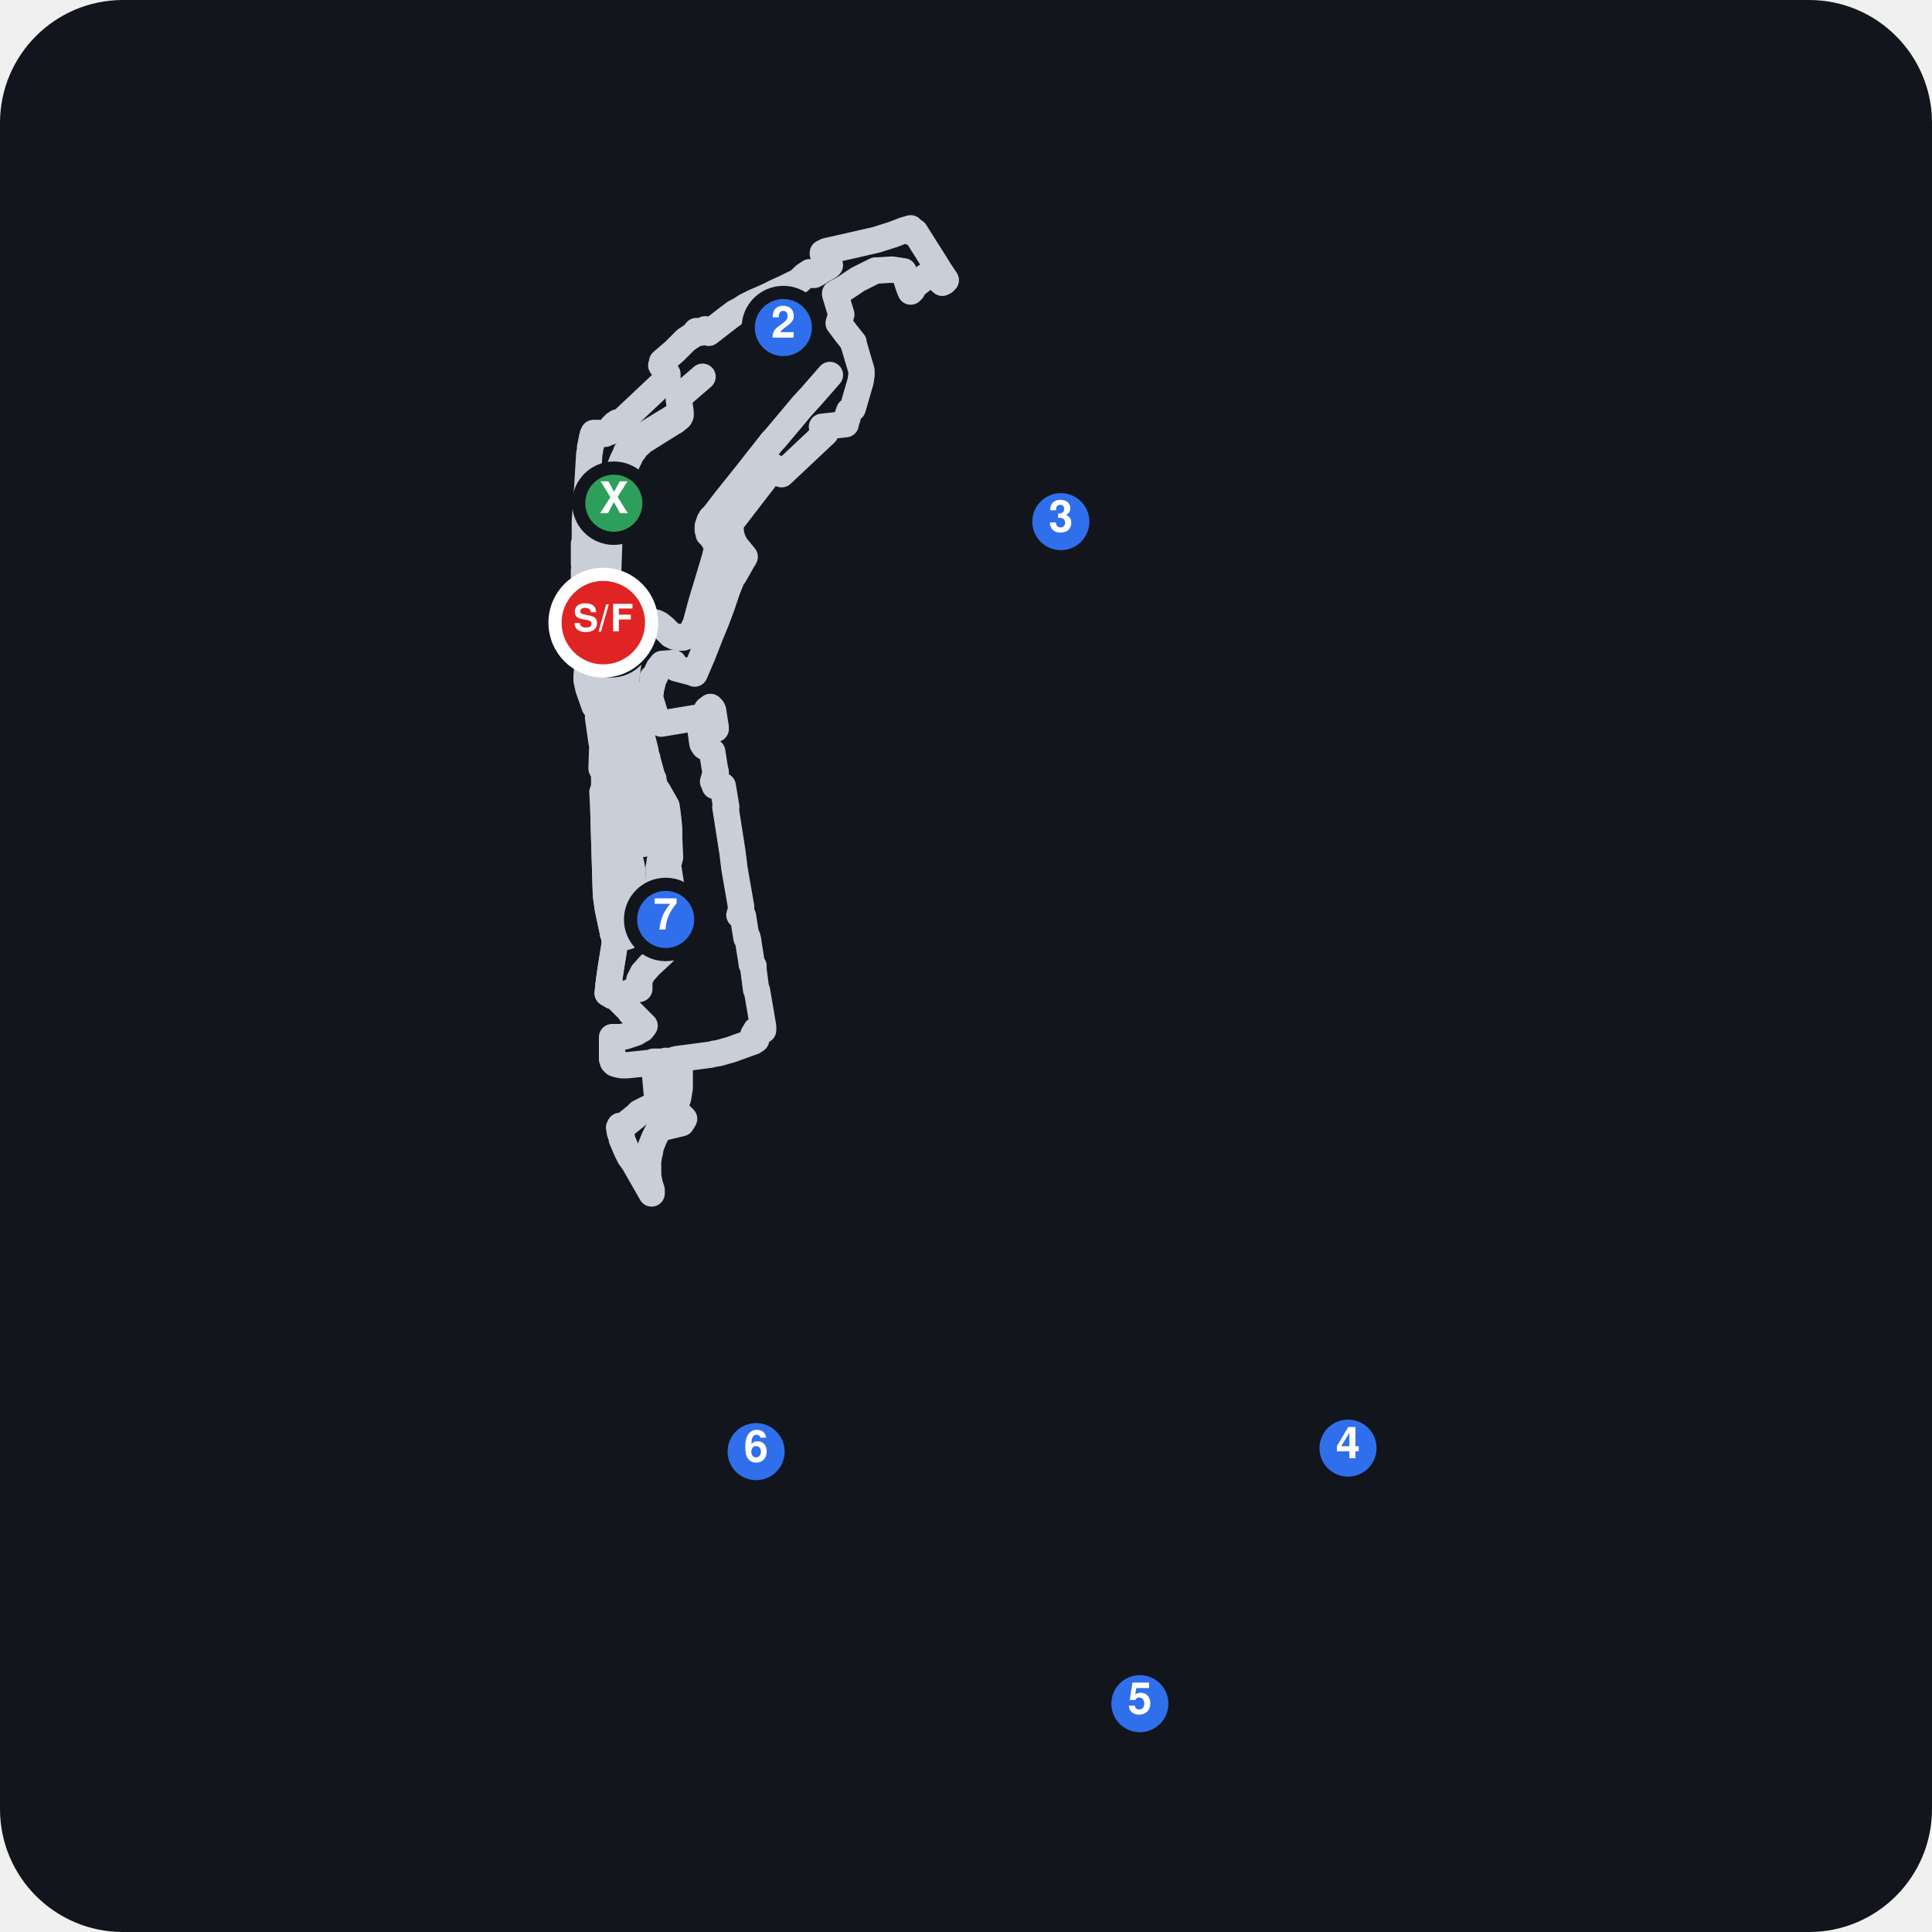
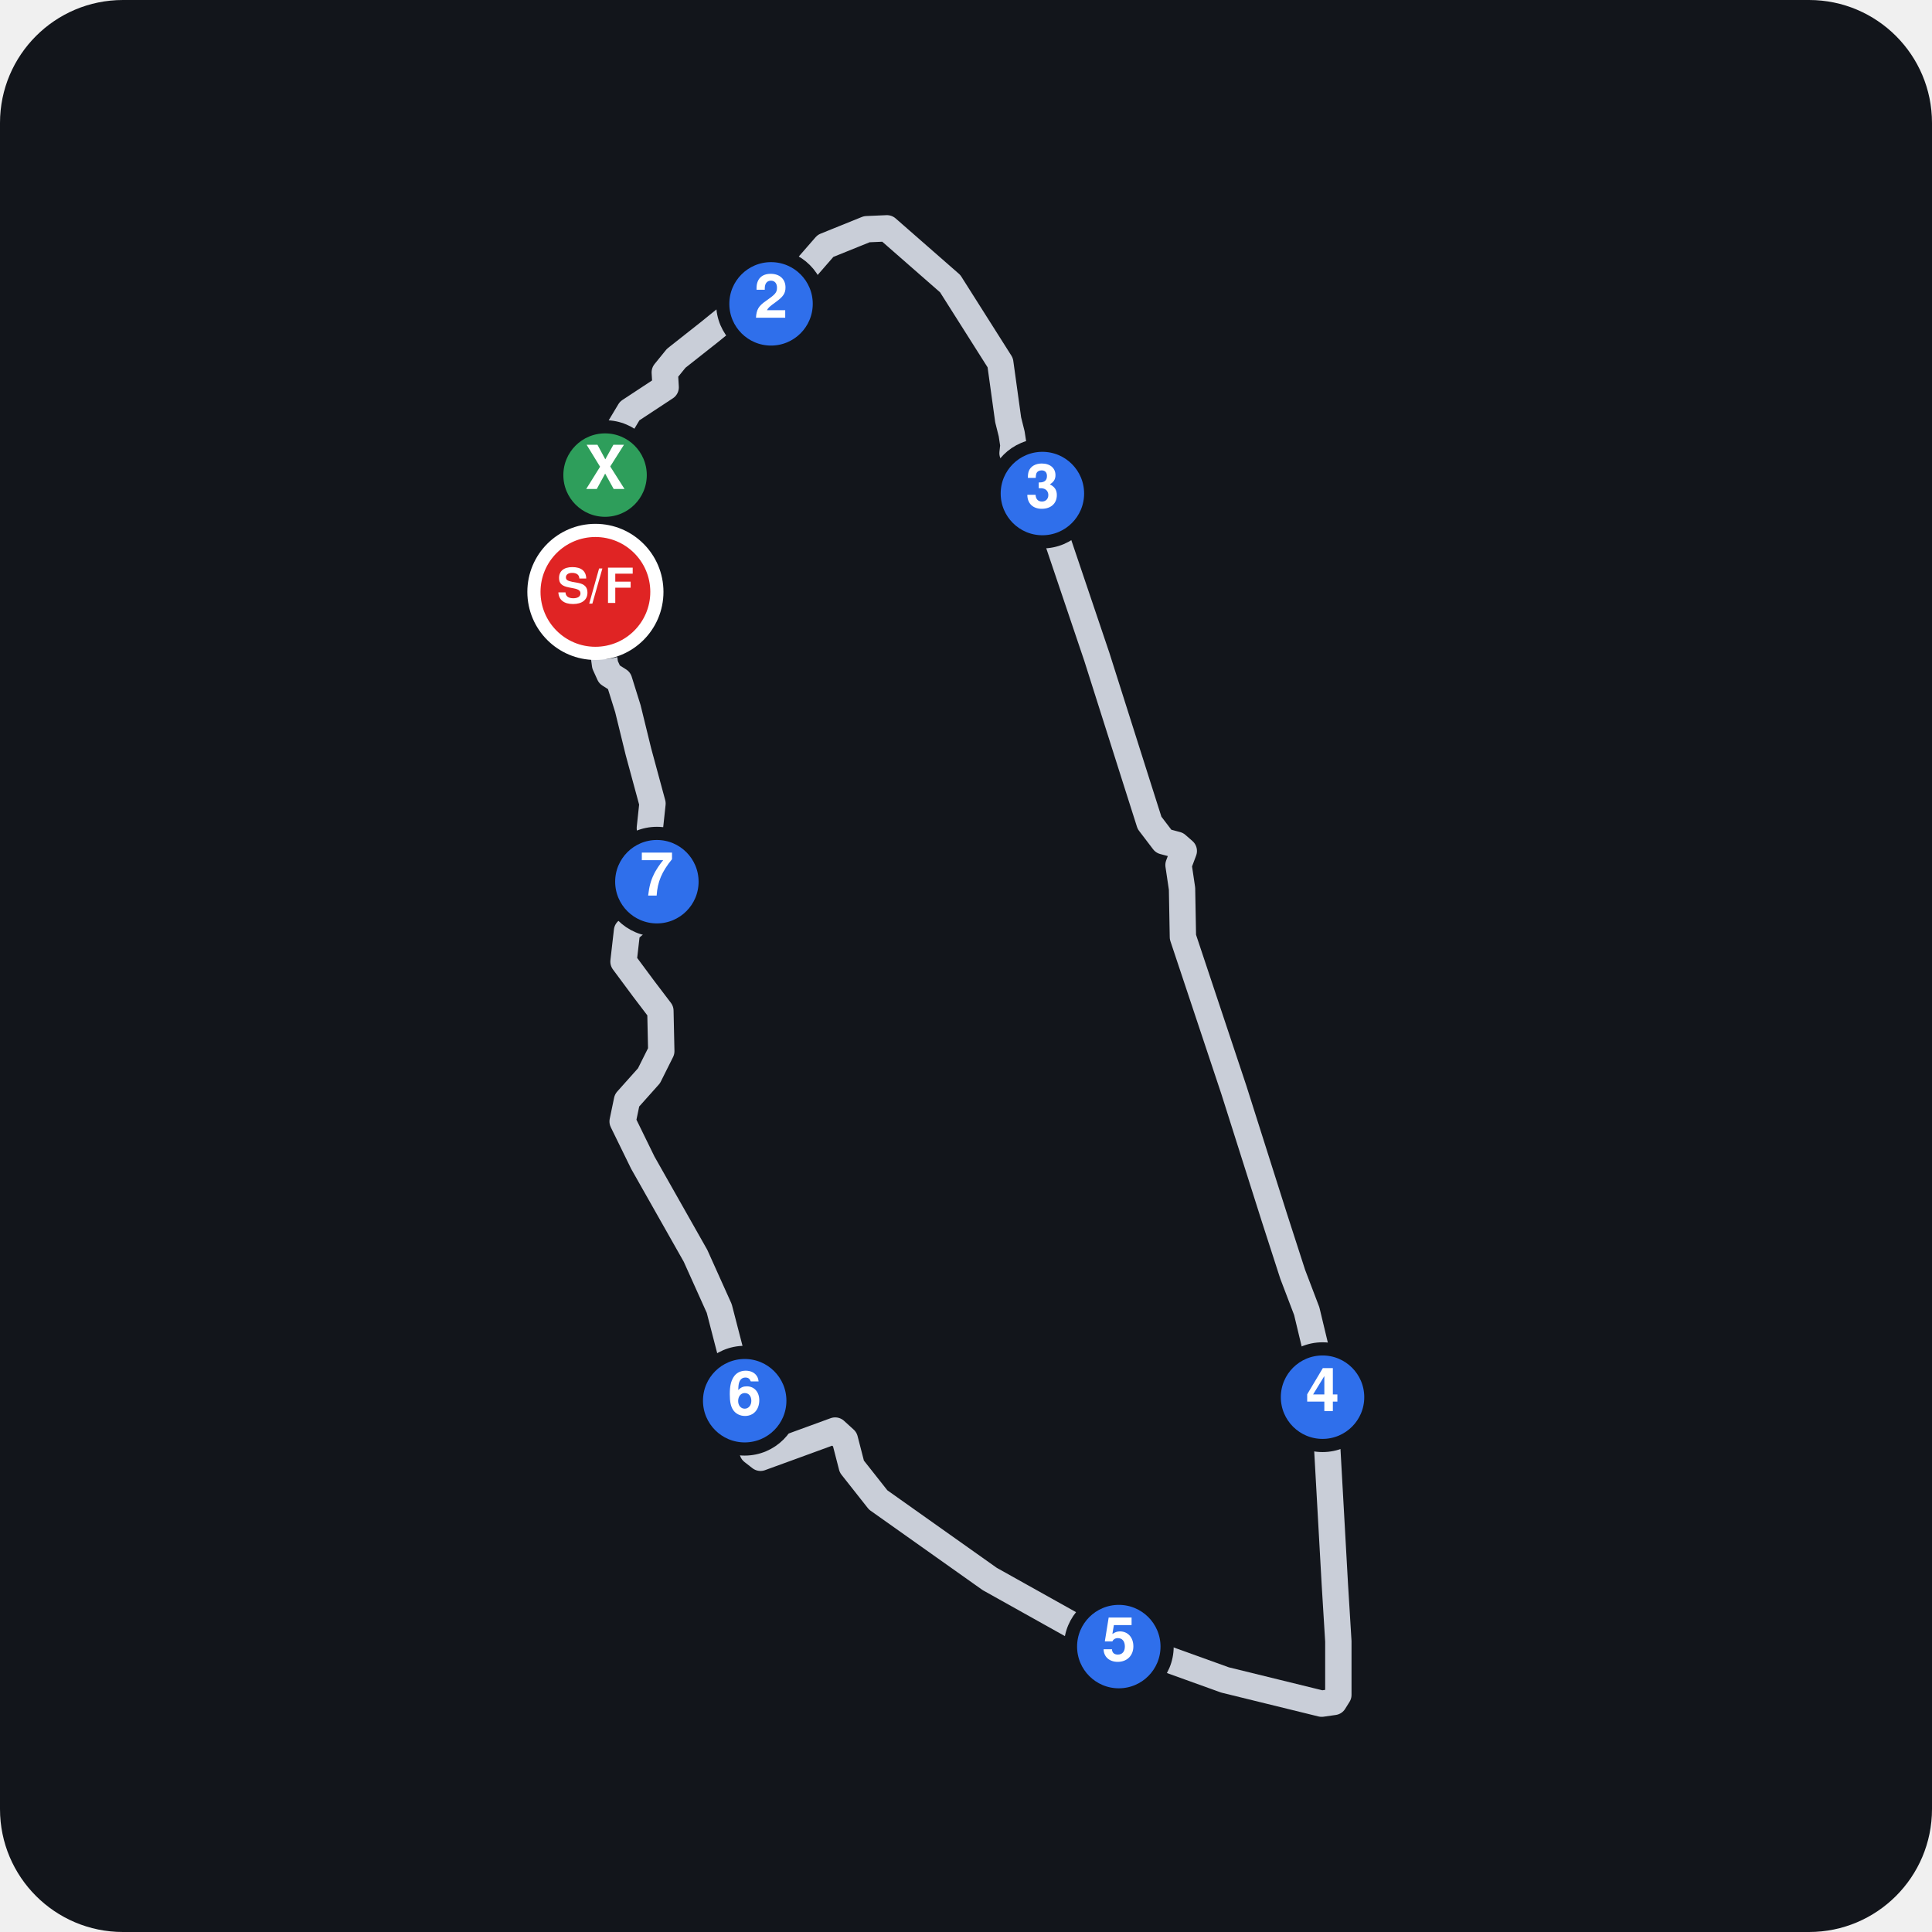
<svg xmlns="http://www.w3.org/2000/svg" viewBox="0 0 220 220">
  <rect width="220" height="220" rx="14" fill="#12151b" />
-   <path d="M79.0,71.5 L79.0,71.6 L79.0,71.7 L78.9,71.7 L78.9,71.8 L78.9,71.9 L78.8,72.0 L78.8,72.0 L78.7,72.1 L78.6,72.2 L78.6,72.2 L78.5,72.3 L78.4,72.3 L78.4,72.4 L78.3,72.4 L78.2,72.4 L78.1,72.5 L78.0,72.5 L77.9,72.5 L77.8,72.5 L77.8,72.6 L77.7,72.6 L77.6,72.6 L77.5,72.6 L77.4,72.6 L77.3,72.6 L77.2,72.6 L77.1,72.5 L77.1,72.5 L77.0,72.5 L77.0,72.5 L76.9,72.5 L76.9,72.5 L76.8,72.5 L76.7,72.4 L76.7,72.4 L76.7,72.4 L76.6,72.4 L76.6,72.4 L76.5,72.3 L76.4,72.3 L75.6,71.5 L75.1,71.1 L75.0,71.1 L75.0,71.1 L74.9,71.0 L74.9,71.0 L74.8,71.0 L74.8,71.0 L74.7,70.9 L74.7,70.9 L74.6,70.9 L74.5,70.9 L74.4,70.9 L74.4,70.9 L74.3,70.8 L74.2,70.8 L74.1,70.8 L74.1,70.8 L74.0,70.8 L73.9,70.8 L73.9,70.9 L73.8,70.9 L73.7,70.9 L73.7,70.9 L73.6,70.9 L73.5,70.9 L73.4,71.0 L73.4,71.0 L73.3,71.0 L73.3,71.1 L73.2,71.1 L73.1,71.2 L73.0,71.2 L73.0,71.3 L72.9,71.3 L72.8,71.4 L72.8,71.4 L72.7,71.5 L72.7,71.5 L72.7,71.6 L72.6,71.6 L72.6,71.7 L72.5,71.8 L72.5,71.9 L72.4,71.9 L72.4,72.0 L72.4,72.1 L72.3,72.3 L72.2,72.4 L72.2,72.6" fill="none" stroke="#c9ced8" stroke-width="3" stroke-linejoin="round" stroke-linecap="round" />
-   <path d="M72.1,100.5 L72.0,99.8 L72.0,99.1 L71.9,98.5 L71.8,98.1 L71.7,97.8 L71.6,97.5 L71.2,96.6 L71.1,96.3 L71.0,96.0 L71.0,95.5 L70.8,92.6 L70.7,91.9 L70.6,91.7 L70.6,91.5 L70.5,91.3 L70.2,90.7 L70.2,90.5 L70.2,90.4 L70.2,90.3 L70.2,90.1 L70.3,89.9 L70.4,89.8 L70.6,89.7 L70.8,89.6 L71.0,89.6 L71.1,89.6 L71.3,89.6 L71.4,89.7 L71.6,89.8 L71.7,90.0" fill="none" stroke="#c9ced8" stroke-width="3" stroke-linejoin="round" stroke-linecap="round" />
-   <path d="M71.9,90.6 L71.7,90.0 L70.9,87.4" fill="none" stroke="#c9ced8" stroke-width="3" stroke-linejoin="round" stroke-linecap="round" />
-   <path d="M71.9,90.6 L72.1,91.8 L72.1,92.0 L72.6,95.2 L72.7,95.5 L72.8,95.7 L72.9,95.9 L73.2,96.1" fill="none" stroke="#c9ced8" stroke-width="3" stroke-linejoin="round" stroke-linecap="round" />
-   <path d="M70.8,92.6 L70.8,92.1 L70.9,91.9 L71.0,91.8 L71.1,91.7 L71.2,91.7 L71.4,91.6 L71.5,91.6 L71.7,91.7 L71.8,91.7 L71.9,91.8 L72.0,91.9 L72.1,92.0" fill="none" stroke="#c9ced8" stroke-width="3" stroke-linejoin="round" stroke-linecap="round" />
-   <path d="M70.8,92.6 L70.6,92.4 L70.5,92.2 L70.4,92.2 L70.2,92.1 L70.1,92.1 L69.9,92.2 L69.8,92.2 L69.7,92.3 L69.6,92.5 L69.5,92.7" fill="none" stroke="#c9ced8" stroke-width="3" stroke-linejoin="round" stroke-linecap="round" />
-   <path d="M72.1,83.2 L71.8,81.9 L71.7,81.8 L71.7,81.7 L71.7,81.7 L71.7,81.6 L71.6,81.5 L71.6,81.5 L71.6,81.5 L71.6,81.4 L71.5,81.4 L71.5,81.3 L71.5,81.3 L71.5,81.3 L71.4,81.2 L71.4,81.2 L71.4,81.2 L71.4,81.2 L71.3,81.1 L71.3,81.1 L71.3,81.1 L71.3,81.1 L71.2,81.1 L71.2,81.1 L71.2,81.0 L71.2,81.0 L71.1,81.0 L71.1,81.0 L71.0,81.0 L70.7,80.8 L70.7,80.8 L70.7,80.8 L70.6,80.8 L70.6,80.8 L70.6,80.7 L70.5,80.7 L70.5,80.7 L70.5,80.7 L70.5,80.7 L70.4,80.6 L70.4,80.6 L70.4,80.6 L70.3,80.6 L70.3,80.5 L70.3,80.5 L70.3,80.4 L70.2,80.4 L70.2,80.4 L70.2,80.3 L70.1,80.3 L70.1,80.2 L70.1,80.2 L70.1,80.1 L70.1,80.1 L70.1,80.0 L70.0,80.0 L70.0,79.9 L70.0,79.8 L70.0,79.8" fill="none" stroke="#c9ced8" stroke-width="3" stroke-linejoin="round" stroke-linecap="round" />
-   <path d="M75.4,102.2 L75.1,100.1 L75.1,99.9 L75.0,99.7 L75.0,99.6 L75.0,99.4 L75.0,99.2 L75.0,98.9 L75.0,98.8 L75.1,98.6 L75.1,98.2 L75.3,97.1 L75.3,96.9 L75.3,96.7 L75.4,96.5 L75.4,96.2 L75.4,95.9 L75.4,95.7 L75.4,95.6 L75.4,95.4 L75.4,95.3 L75.3,95.1 L75.3,94.9 L75.2,94.5 L74.8,93.2 L73.5,88.3 L73.0,86.6 L72.1,83.2" fill="none" stroke="#c9ced8" stroke-width="3" stroke-linejoin="round" stroke-linecap="round" />
-   <path d="M70.0,79.8 L69.6,77.5 L69.6,77.5 L69.6,77.5 L69.5,77.4 L69.5,77.4 L69.5,77.4 L69.5,77.3 L69.5,77.3 L69.5,77.3 L69.4,77.3 L69.4,77.2 L69.4,77.2 L69.4,77.2 L69.4,77.2 L69.3,77.1 L69.3,77.1 L69.3,77.1 L69.3,77.1 L69.2,77.1 L69.2,77.1 L69.2,77.0 L69.2,77.0 L69.1,77.0" fill="none" stroke="#c9ced8" stroke-width="3" stroke-linejoin="round" stroke-linecap="round" />
-   <path d="M72.0,73.3 L71.4,74.7 L71.2,75.3 L71.1,75.4 L71.1,75.5 L71.1,75.5 L71.1,75.6 L71.0,75.6 L71.0,75.6 L71.0,75.6 L71.0,75.7 L70.9,75.7 L70.9,75.7 L70.9,75.7 L70.8,75.7 L70.8,75.7 L70.7,75.8 L70.7,75.8 L70.7,75.8 L70.6,75.8 L70.6,75.8 L70.6,75.8 L70.5,75.8 L70.5,75.8 L70.5,75.8 L70.4,75.8 L70.4,75.8 L70.3,75.8 L70.3,75.8 L70.3,75.8 L70.2,75.8 L70.2,75.7 L70.2,75.7 L70.1,75.7 L70.1,75.7 L70.1,75.7 L70.0,75.6 L70.0,75.6 L70.0,75.6 L69.9,75.5 L69.8,75.4 L69.8,75.3" fill="none" stroke="#c9ced8" stroke-width="3" stroke-linejoin="round" stroke-linecap="round" />
-   <path d="M69.5,59.3 L69.7,57.7 L69.9,56.8 L70.1,55.8 L70.2,55.1 L70.3,54.6 L70.3,54.5 L70.3,54.3 L70.4,54.1 L70.5,53.8 L70.7,53.3 L70.8,52.9 L70.9,52.6 L71.1,52.3 L71.2,51.9 L71.3,51.7 L71.4,51.6 L71.4,51.4 L71.5,51.3 L71.5,51.3 L71.6,51.1" fill="none" stroke="#c9ced8" stroke-width="3" stroke-linejoin="round" stroke-linecap="round" />
-   <path d="M68.4,76.2 L68.5,76.2 L68.5,76.2 L68.5,76.1 L68.5,76.1 L68.5,76.1 L68.5,76.1 L68.5,76.1 L68.5,76.1 L68.5,76.0 L68.5,76.0 L68.6,76.0 L68.6,75.9 L68.6,75.9 L68.6,75.9 L68.7,75.8 L69.2,75.3 L69.3,75.3 L69.3,75.2 L69.4,75.2 L69.4,75.1 L69.4,75.1 L69.4,75.0 L69.4,74.9 L69.5,74.9 L69.5,74.8 L69.5,74.7 L69.5,74.7 L69.5,74.6 L69.5,74.6 L69.4,74.5 L69.4,74.5 L69.4,74.5 L69.4,74.4 L69.4,74.4 L69.4,74.4" fill="none" stroke="#c9ced8" stroke-width="3" stroke-linejoin="round" stroke-linecap="round" />
-   <path d="M72.1,83.2 L72.0,83.1 L72.0,83.0 L71.9,82.9 L71.7,82.8 L71.6,82.8 L71.5,82.7 L71.3,82.7 L71.2,82.7 L71.1,82.8 L71.0,82.8 L70.9,82.9 L70.8,83.0 L70.8,83.1 L70.7,83.2 L70.7,83.3 L70.6,83.4 L70.6,83.6 L70.7,84.8 L70.7,85.4 L70.7,86.0 L70.6,86.5 L70.5,86.8 L70.5,87.0 L70.3,87.5 L69.6,89.6 L69.5,89.9 L69.4,90.4 L69.4,90.8 L69.5,92.7 L69.9,102.5 L69.9,102.8 L69.9,102.9 L70.0,103.1 L70.1,103.3 L70.3,103.4 L70.5,103.5 L70.7,103.7 L70.9,103.7 L71.1,103.7 L71.3,103.7 L71.5,103.5 L71.6,103.4 L71.7,103.2 L71.8,102.9 L71.8,102.6 L72.1,100.5 L72.3,101.0 L72.5,101.4 L72.6,101.5 L72.7,101.5 L72.9,101.6 L73.6,101.6 L74.0,101.6" fill="none" stroke="#c9ced8" stroke-width="3" stroke-linejoin="round" stroke-linecap="round" />
-   <path d="M73.5,88.3 L73.4,87.8 L73.2,87.2 L73.1,86.8 L73.1,86.5 L73.0,86.3 L72.9,85.9 L72.8,85.1 L72.6,84.2 L72.5,83.8 L72.5,83.7 L72.4,83.2 L72.4,83.0 L72.1,81.9 L71.6,80.0 L71.5,79.8 L71.5,79.8 L71.5,79.8 L71.5,79.8 L71.5,79.7 L71.5,79.7 L71.5,79.7 L71.5,79.7 L71.4,79.7 L71.4,79.6 L71.4,79.6 L71.4,79.6 L71.4,79.6 L71.4,79.6 L71.3,79.6 L71.3,79.6 L71.3,79.5 L71.3,79.5 L71.2,79.5 L71.2,79.5 L71.2,79.5 L71.0,79.4 L70.9,79.4 L70.8,79.4 L70.8,79.3 L70.8,79.3 L70.7,79.3 L70.7,79.3 L70.7,79.3 L70.7,79.3 L70.7,79.3 L70.7,79.2 L70.6,79.2 L70.6,79.2 L70.6,79.2 L70.6,79.2 L70.6,79.2 L70.6,79.2 L70.6,79.1 L70.5,79.1 L70.5,79.1 L70.5,79.1 L70.5,79.1 L70.5,79.0 L70.5,79.0 L70.5,79.0 L70.5,79.0 L70.5,78.9 L70.4,78.7 L70.4,78.5 L70.4,78.3 L70.3,77.8 L70.2,77.3 L70.1,77.1 L69.8,75.3 L69.8,75.2" fill="none" stroke="#c9ced8" stroke-width="3" stroke-linejoin="round" stroke-linecap="round" />
-   <path d="M69.1,77.0 L68.9,76.9 L68.8,76.9 L68.8,76.9 L68.7,76.9 L68.7,76.9 L68.7,76.9 L68.7,76.9 L68.6,76.8 L68.6,76.8 L68.6,76.8 L68.5,76.8 L68.5,76.7 L68.5,76.7 L68.5,76.7 L68.5,76.6 L68.5,76.6 L68.4,76.6 L68.4,76.5 L68.4,76.5 L68.4,76.5" fill="none" stroke="#c9ced8" stroke-width="3" stroke-linejoin="round" stroke-linecap="round" />
-   <path d="M69.3,74.3 L69.3,74.3 L69.3,74.3 L69.2,74.2 L69.2,74.2 L69.2,74.2 L69.2,74.1 L69.1,74.0 L69.1,74.0 L69.1,73.9 L69.0,73.8 L69.0,73.7 L69.0,73.6 L69.0,73.5 L69.0,73.5 L69.0,73.1 L69.1,72.0 L69.1,71.4 L69.1,70.8" fill="none" stroke="#c9ced8" stroke-width="3" stroke-linejoin="round" stroke-linecap="round" />
-   <path d="M69.5,59.3 L69.6,58.8 L69.7,58.4 L69.8,57.8 L69.9,57.4 L70.0,56.8 L70.2,56.2 L70.6,54.8 L70.7,54.5 L70.8,54.2 L70.9,54.0 L71.0,53.7 L71.4,52.7 L71.6,52.3 L71.7,52.1 L71.7,51.9 L71.9,51.7 L72.0,51.5 L72.2,51.3 L72.3,51.1 L72.4,51.0 L72.5,50.8 L72.6,50.7 L72.8,50.6 L72.9,50.5 L73.1,50.3 L73.2,50.2 L73.4,50.1 L76.6,48.1 L76.8,48.0 L77.3,47.6 L77.4,47.5 L77.5,47.3 L77.5,47.1 L77.5,46.9 L77.3,45.5 L77.4,45.3 L77.4,45.2 L77.6,45.0 L77.8,44.8 L80.0,42.9" fill="none" stroke="#c9ced8" stroke-width="3" stroke-linejoin="round" stroke-linecap="round" />
-   <path d="M72.4,112.7 L72.6,112.6 L72.8,112.6 L72.8,111.6 L73.2,110.8 L74.0,109.9 L75.3,108.7 L76.1,107.9 L76.4,107.7 L76.8,106.8 L77.0,104.3 L77.1,102.6 L76.6,101.3 L76.4,100.7 L76.0,98.1 L76.2,98.0 L76.3,97.6 L76.2,95.4 L76.2,94.4 L76.1,93.3 L76.0,92.5 L75.9,91.8 L75.5,91.1 L75.1,90.4 L75.0,90.2 L75.0,90.2 L74.6,89.6 L74.4,88.9 L74.4,88.8 L74.4,88.7 L74.3,88.6 L73.7,86.4 L73.7,86.3 L73.6,86.2 L73.5,85.5 L73.0,83.5 L73.0,83.4 L73.0,82.9 L73.0,82.6 L72.9,82.3 L72.6,81.8 L72.5,81.7 L72.2,80.9 L71.9,79.4 L71.7,79.5 L69.5,80.6 L69.1,80.9 L69.0,81.3 L69.0,81.4 L68.9,81.6 L68.7,83.7 L69.7,83.8 L69.9,85.1 L69.8,86.6 L69.5,87.7 L68.8,90.2 L68.7,91.1 L68.7,91.9 L68.8,95.4 L69.0,101.9 L69.2,103.4 L69.5,104.8 L69.8,106.2 L69.8,106.3 L69.9,106.4 L69.9,106.5 L71.4,106.1 L71.5,106.6 L70.0,107.0 L70.0,107.5 L69.5,110.6 L69.3,112.1 L69.2,113.1 L69.4,113.2 L69.7,113.4 L70.2,113.6 L72.4,112.7" fill="none" stroke="#c9ced8" stroke-width="3" stroke-linejoin="round" stroke-linecap="round" />
-   <path d="M71.2,114.6 L70.2,113.6 L70.1,113.5 L69.7,113.4 L69.4,113.2 L69.2,113.1 L69.3,112.1 L69.5,110.6 L70.0,107.5 L70.0,107.0 L71.5,106.6 L71.4,106.1 L69.9,106.5 L69.9,106.4 L69.8,106.3 L69.8,106.2 L69.5,104.8 L69.2,103.4 L69.0,101.9 L68.8,95.4 L68.7,91.9 L68.6,90.2 L68.9,89.5 L68.8,89.4 L68.8,89.3 L68.8,89.2 L68.9,89.2 L68.9,89.1 L68.9,89.0 L68.9,88.9 L68.8,88.9 L68.8,88.8 L68.8,88.3 L68.8,88.1 L68.5,87.5 L68.6,84.5 L68.5,84.5 L68.3,83.1 L68.1,81.7 L68.2,81.5 L68.3,81.4 L68.3,81.4 L68.5,81.2 L68.5,81.2 L68.4,81.1 L68.4,81.0 L68.4,81.0 L68.4,81.0 L68.4,80.8 L68.3,80.8 L68.3,80.7 L68.3,80.7 L68.3,80.6 L68.3,80.6 L67.7,80.4 L67.0,78.4 L66.8,77.5 L66.8,76.9 L66.9,75.8 L67.1,74.9 L67.1,74.9 L67.1,74.7 L67.1,74.6 L67.0,74.3 L66.8,73.1 L66.7,72.4 L66.7,72.1 L66.6,71.7 L66.7,71.6 L67.1,71.4 L67.1,71.3 L67.1,71.3 L67.1,71.3 L67.1,71.2 L67.1,71.2 L67.1,71.1 L67.1,71.1 L67.0,71.0 L66.9,71.0 L66.9,71.0 L66.9,71.0 L66.8,71.0 L66.8,71.0 L66.7,70.9 L66.7,68.2 L66.7,66.2 L66.5,65.9 L66.5,65.4 L66.5,64.9 L66.8,64.6 L66.8,64.5 L66.8,64.4 L66.5,64.2 L66.5,61.9 L66.6,61.7 L66.6,59.4 L66.9,55.1 L67.1,51.7 L67.2,51.2 L67.2,50.9 L67.3,50.7 L67.3,50.4 L67.4,50.2 L67.4,50.1 L67.4,49.9 L67.5,49.6 L67.5,49.5 L67.6,49.3 L67.7,49.3 L67.9,49.3 L68.0,49.3 L68.2,49.3 L68.3,49.3 L68.3,49.3 L68.4,49.3 L68.4,49.3 L68.7,49.3 L68.8,49.3 L68.9,49.3 L68.9,49.3 L68.9,49.3 L68.9,49.4 L69.2,49.1 L69.3,49.2 L69.4,49.2 L69.4,49.1 L69.4,49.0 L69.5,49.1 L69.6,49.0 L69.5,48.9 L69.6,49.0 L69.6,48.9 L69.7,48.9 L69.6,48.8 L69.7,48.9 L69.8,48.8 L69.8,48.8 L69.8,48.7 L69.7,48.6 L69.9,48.5 L70.0,48.3 L70.1,48.3 L70.1,48.3 L70.3,48.1 L70.4,48.3 L70.2,48.5 L70.2,48.4 L70.1,48.5 L70.1,48.7 L70.9,47.9 L76.0,43.1 L76.0,42.9 L76.0,42.6 L75.3,41.6 L75.5,41.5 L75.4,41.2 L76.8,40.0 L78.1,38.7 L79.0,38.1 L79.3,37.7 L79.6,37.9 L79.7,37.9 L80.0,37.8 L80.3,37.5 L80.7,37.9 L82.9,36.2 L83.7,35.6 L84.3,35.3 L84.9,34.9 L85.5,34.6 L85.9,34.4 L86.6,34.1 L87.5,33.7 L88.5,33.2 L89.4,32.8 L90.4,32.3 L91.0,32.0 L91.6,31.4 L91.9,31.2 L92.2,31.0 L92.4,31.3 L92.7,31.3 L93.1,31.1 L93.5,30.8 L93.9,30.6 L94.4,30.3 L94.5,30.2 L94.4,29.9 L94.0,29.7 L93.9,29.3 L93.7,28.9 L93.7,28.8 L94.1,28.6 L97.2,27.9 L99.8,27.3 L101.7,26.7 L103.0,26.2 L103.7,26.0 L103.7,26.1 L103.7,26.1 L103.7,26.1 L103.7,26.2 L103.9,26.5 L104.1,26.4 L104.2,26.4 L104.2,26.4 L106.6,30.2 L106.9,30.7 L107.7,31.9 L107.5,32.1 L107.3,32.2 L106.4,31.4 L106.3,31.5 L106.1,31.3 L106.0,31.2 L106.0,31.1 L105.8,31.3 L105.4,31.5 L104.7,32.1 L104.3,32.4 L104.1,32.6 L104.1,32.6 L104.1,32.6 L104.1,32.6 L104.1,32.6 L104.0,32.4 L104.0,32.4 L103.9,32.4 L103.8,32.5 L103.7,32.5 L103.9,33.0 L103.7,33.2 L103.5,32.7 L103.3,32.1 L103.2,31.7 L102.9,30.9 L101.6,30.7 L99.9,30.8 L99.7,30.8 L98.9,31.2 L98.9,31.2 L97.7,31.8 L96.8,32.4 L96.2,32.8 L95.1,33.4 L95.1,33.5 L95.4,34.5 L95.8,35.8 L95.5,36.8 L96.4,38.0 L97.2,39.0 L97.2,39.2 L97.3,39.5 L98.1,42.2 L98.1,42.7 L98.0,43.4 L97.1,46.5 L96.7,46.8 L96.5,47.4 L96.5,47.5 L96.5,47.6 L96.4,47.7 L96.4,47.9 L96.4,47.9 L96.3,48.1 L96.3,48.3 L93.6,48.6 L94.0,49.3 L89.0,54.0 L88.2,53.2 L88.1,53.3 L88.0,53.5 L87.9,53.5 L87.5,54.0 L87.1,54.5 L83.4,59.3 L83.1,59.6 L83.2,60.1 L83.2,60.6 L83.4,61.4 L83.8,62.2 L83.9,62.3 L84.8,63.4 L84.7,63.6 L84.5,63.9 L84.4,64.1 L84.0,64.8 L83.6,65.5 L83.4,65.7 L82.8,67.2 L82.2,69.0 L81.6,70.6 L80.9,72.3 L80.0,74.6 L79.1,76.7 L79.0,76.6 L78.9,76.6 L77.0,76.1 L76.7,75.5 L75.4,75.6 L75.0,76.1 L74.5,77.2 L74.3,77.2 L74.3,77.4 L74.3,77.8 L74.1,78.6 L74.1,78.7 L74.1,78.8 L74.0,79.1 L74.1,79.7 L74.8,82.0 L75.3,82.4 L79.5,81.7 L79.9,81.7 L80.3,81.6 L80.4,81.4 L80.5,80.8 L80.9,80.5 L81.1,80.7 L81.1,80.7 L81.2,80.9 L81.2,80.9 L81.4,82.2 L81.5,82.8 L81.5,83.0 L80.7,83.1 L80.6,83.2 L79.9,83.2 L79.8,83.3 L79.8,83.3 L79.9,84.1 L80.0,84.7 L80.2,85.0 L80.7,85.3 L81.1,85.6 L81.4,87.5 L81.5,87.9 L81.5,88.1 L81.5,88.2 L81.4,88.3 L81.3,88.7 L81.2,89.0 L81.4,89.3 L81.4,89.5 L82.0,89.4 L82.3,89.5 L82.7,91.9 L82.6,91.9 L83.4,97.0 L83.6,98.6 L83.6,98.7 L84.4,103.3 L84.3,103.9 L84.2,104.2 L84.4,104.2 L84.6,104.3 L85.0,106.8 L85.1,106.7 L85.2,107.1 L85.2,107.2 L85.6,109.7 L85.6,109.8 L85.8,110.0 L85.8,110.4 L85.8,110.4 L86.1,112.7 L86.2,112.8 L86.9,116.9 L86.9,117.1 L86.9,117.3 L86.7,117.4 L86.5,117.4 L86.4,117.4 L86.1,117.3 L85.8,117.8 L86.0,118.0 L86.1,118.1 L86.1,118.3 L86.1,118.4 L86.1,118.4 L85.8,118.6 L84.4,119.1 L83.3,119.5 L81.9,119.9 L81.3,120.0 L80.9,120.1 L77.1,120.6 L76.7,120.7 L76.8,121.3 L77.4,121.4 L77.4,123.9 L77.2,125.1 L76.7,126.2 L77.9,127.4 L77.6,127.9 L75.1,128.5 L74.9,128.8 L74.5,129.6 L74.3,130.1 L74.1,130.6 L74.0,131.2 L73.9,131.6 L73.8,132.2 L73.8,132.6 L73.8,133.0 L73.8,133.9 L73.9,134.4 L74.0,134.9 L74.2,135.5 L74.2,135.9 L73.0,133.8 L72.2,132.4 L71.7,131.7 L71.4,131.1 L70.8,129.7 L70.8,129.5 L70.6,129.0 L70.5,128.4 L70.6,128.2 L70.6,128.3 L70.8,128.3 L71.4,127.9 L72.4,127.1 L72.8,126.7 L75.2,125.5 L75.5,125.2 L75.7,125.1 L75.6,125.1 L75.5,125.0 L74.8,124.6 L74.6,122.4 L75.4,122.3 L75.7,122.0 L75.8,122.0 L76.1,121.9 L76.1,121.4 L76.0,120.9 L75.8,120.8 L75.6,120.9 L75.3,120.9 L74.7,120.9 L74.6,120.9 L74.4,120.9 L74.3,121.0 L71.4,121.3 L70.8,121.3 L70.3,121.2 L70.0,121.1 L69.8,120.9 L69.7,120.6 L69.7,118.1 L70.7,118.1 L71.2,118.0 L72.4,117.6 L72.9,117.3 L73.1,117.2 L73.4,116.8 L72.9,116.3 L71.9,115.3 L71.8,115.3 L71.7,115.1 L71.4,114.8 L71.4,114.8 L71.2,114.6" fill="none" stroke="#c9ced8" stroke-width="3" stroke-linejoin="round" stroke-linecap="round" />
-   <path d="M68.5,66.3 L68.8,66.3 L69.0,66.3" fill="none" stroke="#c9ced8" stroke-width="3" stroke-linejoin="round" stroke-linecap="round" />
-   <path d="M69.4,74.4 L69.3,74.3" fill="none" stroke="#c9ced8" stroke-width="3" stroke-linejoin="round" stroke-linecap="round" />
-   <path d="M70.0,84.1 L70.0,84.0 L70.0,83.9 L69.8,82.9" fill="none" stroke="#c9ced8" stroke-width="3" stroke-linejoin="round" stroke-linecap="round" />
-   <path d="M71.9,82.9 L71.6,82.6 L71.3,82.4 L71.1,82.3 L71.0,82.1 L70.8,82.0 L70.5,81.9 L70.3,81.8 L70.2,81.7 L70.0,81.6 L69.8,81.6" fill="none" stroke="#c9ced8" stroke-width="3" stroke-linejoin="round" stroke-linecap="round" />
-   <path d="M69.0,61.0 L69.0,60.5 L69.0,60.1 L69.1,59.9 L69.1,59.6 L69.1,59.2 L69.2,58.8 L69.2,58.5 L69.3,58.0 L69.4,57.4 L69.7,56.4 L69.7,56.1 L69.8,55.6 L70.0,55.1 L70.1,54.5 L70.3,53.9 L70.5,53.4 L70.7,52.9 L70.9,52.4 L71.1,52.0 L71.2,51.8 L71.3,51.6 L71.3,51.5 L71.4,51.4 L71.5,51.3 L71.6,51.1 L71.7,51.0 L71.8,50.8 L71.9,50.7 L72.1,50.5 L72.2,50.4 L72.3,50.3 L72.3,50.2 L72.4,50.1 L72.6,50.0 L72.7,49.9 L73.1,49.7" fill="none" stroke="#c9ced8" stroke-width="3" stroke-linejoin="round" stroke-linecap="round" />
-   <path d="M68.4,76.5 L68.4,76.2 L68.5,75.8 L68.5,75.2 L68.5,74.5 L68.6,72.8 L68.6,70.9 L68.7,69.0 L68.8,66.3 L69.0,61.0" fill="none" stroke="#c9ced8" stroke-width="3" stroke-linejoin="round" stroke-linecap="round" />
-   <path d="M70.9,87.4 L70.8,87.3 L70.7,87.3 L70.6,87.3 L70.5,87.3 L70.4,87.4 L70.3,87.5" fill="none" stroke="#c9ced8" stroke-width="3" stroke-linejoin="round" stroke-linecap="round" />
-   <path d="M69.1,70.8 L69.1,70.4" fill="none" stroke="#c9ced8" stroke-width="3" stroke-linejoin="round" stroke-linecap="round" />
-   <path d="M69.1,70.4 L69.1,69.7 L69.4,60.9 L69.4,60.5 L69.4,60.3 L69.5,59.9 L69.5,59.3" fill="none" stroke="#c9ced8" stroke-width="3" stroke-linejoin="round" stroke-linecap="round" />
-   <path d="M75.4,102.2 L75.4,101.1 L75.4,99.6 L75.3,99.2 L75.4,99.0 L75.4,98.7 L75.5,98.5 L75.6,98.4 L75.8,98.1 L76.0,97.9 L76.1,97.8 L76.1,97.8 L76.1,97.7 L76.2,97.5 L76.1,94.7 L76.1,94.3 L76.0,93.1 L76.0,92.8 L75.9,92.5 L75.9,92.2 L75.8,91.9 L75.7,91.6 L75.6,91.3 L75.4,91.1 L75.3,90.8 L75.1,90.5 L74.4,89.5 L74.3,89.3 L74.2,89.1 L74.1,88.9 L74.1,88.7 L73.4,86.4 L73.2,85.5 L73.0,84.3 L72.8,83.5 L72.8,83.4 L72.8,83.2 L72.8,83.1 L72.9,82.9 L72.9,82.8 L72.9,82.7 L72.9,82.6 L72.9,82.6 L72.8,82.4 L72.6,82.1 L72.5,82.0 L72.4,81.8 L72.3,81.5 L72.2,81.2 L72.1,80.9 L72.1,80.7 L72.0,80.4 L72.0,80.1 L71.9,79.9 L71.9,79.8 L71.8,79.7 L71.7,79.7 L71.7,79.7 L71.6,79.7 L71.5,79.8 L70.4,80.3 L70.4,80.3 L70.3,80.4 L70.3,80.5 L70.2,81.6 L70.2,81.7 L70.2,81.7 L70.0,82.4 L70.0,82.6 L70.0,82.9 L70.2,83.8 L70.2,83.9 L70.1,83.9 L70.0,84.1 L70.0,84.2 L69.9,86.5 L69.8,87.0 L69.7,87.3 L69.6,89.0 L69.5,89.8 L69.4,90.4" fill="none" stroke="#c9ced8" stroke-width="3" stroke-linejoin="round" stroke-linecap="round" />
-   <path d="M70.7,86.0 L70.8,86.9 L70.8,87.1 L70.9,87.4" fill="none" stroke="#c9ced8" stroke-width="3" stroke-linejoin="round" stroke-linecap="round" />
-   <path d="M69.5,80.5 L69.4,80.4 L69.4,80.3 L69.2,79.9 L68.8,78.3 L68.7,77.8 L68.5,77.5 L68.4,77.2 L68.4,76.9 L68.4,76.5" fill="none" stroke="#c9ced8" stroke-width="3" stroke-linejoin="round" stroke-linecap="round" />
-   <path d="M69.8,75.2 L69.4,74.5" fill="none" stroke="#c9ced8" stroke-width="3" stroke-linejoin="round" stroke-linecap="round" />
-   <path d="M71.7,74.3 L71.7,74.9 L71.6,75.1 L71.3,77.2 L71.3,77.4 L71.3,77.8 L71.5,79.0 L71.5,79.1 L71.5,79.2 L71.0,79.4 L70.2,79.9 L70.1,79.9 L70.1,80.1" fill="none" stroke="#c9ced8" stroke-width="3" stroke-linejoin="round" stroke-linecap="round" />
-   <path d="M73.1,49.7 L76.7,47.5" fill="none" stroke="#c9ced8" stroke-width="3" stroke-linejoin="round" stroke-linecap="round" />
-   <path d="M94.5,42.7 L92.4,45.1 L91.3,46.3 L90.3,47.5 L88.2,50.0 L88.1,50.1 L87.9,50.3 L87.6,50.7 L87.2,51.2 L85.0,54.0 L82.6,57.0 L81.3,58.7 L81.0,59.0" fill="none" stroke="#c9ced8" stroke-width="3" stroke-linejoin="round" stroke-linecap="round" />
-   <path d="M81.0,59.0 L81.0,59.1 L81.0,59.1 L80.9,59.2 L80.9,59.2 L80.9,59.3 L80.9,59.3 L80.8,59.3 L80.8,59.4 L80.8,59.4 L80.8,59.5 L80.8,59.5 L80.8,59.6 L80.7,59.6 L80.7,59.7 L80.7,59.7 L80.7,59.8 L80.7,59.8 L80.7,59.9 L80.7,59.9 L80.6,59.9 L80.6,60.0 L80.6,60.0 L80.6,60.1 L80.6,60.1 L80.6,60.2 L80.6,60.2 L80.6,60.3 L80.6,60.3 L80.6,60.4 L80.6,60.4 L80.7,60.5 L80.7,60.5 L80.7,60.6 L80.7,60.6 L80.7,60.7 L80.7,60.7 L80.7,60.8 L80.8,60.8 L80.8,60.9 L80.8,60.9 L80.8,60.9 L80.9,61.0 L80.9,61.0 L81.2,61.3 L81.2,61.3 L81.2,61.4 L81.3,61.4 L81.3,61.5 L81.3,61.5 L81.3,61.5 L81.4,61.6 L81.4,61.7 L81.4,61.7 L81.5,61.8 L81.5,61.8 L81.5,61.9 L81.5,61.9 L81.5,62.0 L81.6,62.1 L81.6,62.1 L81.6,62.2 L81.6,62.2 L81.6,62.3 L81.6,62.4 L81.6,62.5 L81.6,62.5 L81.6,62.6 L81.6,62.7 L81.6,62.8 L81.6,62.8 L81.6,62.9 L81.6,63.0 L81.6,63.0 L81.6,63.1 L81.5,63.1 L81.5,63.2" fill="none" stroke="#c9ced8" stroke-width="3" stroke-linejoin="round" stroke-linecap="round" />
-   <path d="M81.5,63.2 L80.6,66.2 L79.9,68.5 L79.2,71.1 L79.0,71.5" fill="none" stroke="#c9ced8" stroke-width="3" stroke-linejoin="round" stroke-linecap="round" />
-   <path d="M72.2,72.6 L72.0,73.3 L71.7,74.1 L71.7,74.3 L71.5,75.0 L71.5,75.1 L71.0,77.0" fill="none" stroke="#c9ced8" stroke-width="3" stroke-linejoin="round" stroke-linecap="round" />
-   <path d="M71.0,77.0 L71.0,77.0 L70.9,77.1 L70.9,77.1 L70.9,77.1 L70.9,77.1 L70.9,77.2 L70.8,77.2 L70.8,77.2 L70.8,77.2 L70.8,77.3 L70.7,77.3 L70.7,77.3 L70.7,77.3 L70.6,77.3 L70.6,77.3 L70.6,77.3 L70.5,77.3 L70.5,77.3 L70.5,77.3 L70.5,77.3 L70.4,77.3 L70.2,77.3 L69.2,77.0 L69.1,77.0" fill="none" stroke="#c9ced8" stroke-width="3" stroke-linejoin="round" stroke-linecap="round" />
-   <circle cx="69.6" cy="72.4" r="4.0" fill="#d98324" stroke="#12151b" stroke-width="1.5" />
-   <text x="69.6" y="72.4" font-family="Helvetica,Arial,sans-serif" font-size="5.0" font-weight="700" fill="#fff" text-anchor="middle" dominant-baseline="central">E</text>
-   <circle cx="69.9" cy="57.3" r="4.0" fill="#2e9e5b" stroke="#12151b" stroke-width="1.5" />
-   <text x="69.9" y="57.3" font-family="Helvetica,Arial,sans-serif" font-size="5.0" font-weight="700" fill="#fff" text-anchor="middle" dominant-baseline="central">X</text>
-   <circle cx="89.2" cy="37.3" r="4.0" fill="#2f6feb" stroke="#12151b" stroke-width="1.5" />
-   <text x="89.2" y="37.3" font-family="Helvetica,Arial,sans-serif" font-size="5.0" font-weight="700" fill="#fff" text-anchor="middle" dominant-baseline="central">2</text>
-   <circle cx="120.8" cy="59.4" r="4.0" fill="#2f6feb" stroke="#12151b" stroke-width="1.5" />
-   <text x="120.8" y="59.4" font-family="Helvetica,Arial,sans-serif" font-size="5.0" font-weight="700" fill="#fff" text-anchor="middle" dominant-baseline="central">3</text>
-   <circle cx="153.5" cy="164.9" r="4.0" fill="#2f6feb" stroke="#12151b" stroke-width="1.5" />
-   <text x="153.5" y="164.9" font-family="Helvetica,Arial,sans-serif" font-size="5.0" font-weight="700" fill="#fff" text-anchor="middle" dominant-baseline="central">4</text>
-   <circle cx="129.8" cy="194.0" r="4.0" fill="#2f6feb" stroke="#12151b" stroke-width="1.5" />
-   <text x="129.8" y="194.0" font-family="Helvetica,Arial,sans-serif" font-size="5.0" font-weight="700" fill="#fff" text-anchor="middle" dominant-baseline="central">5</text>
-   <circle cx="86.1" cy="165.3" r="4.0" fill="#2f6feb" stroke="#12151b" stroke-width="1.5" />
-   <text x="86.1" y="165.3" font-family="Helvetica,Arial,sans-serif" font-size="5.0" font-weight="700" fill="#fff" text-anchor="middle" dominant-baseline="central">6</text>
-   <circle cx="75.8" cy="104.7" r="4.0" fill="#2f6feb" stroke="#12151b" stroke-width="1.5" />
-   <text x="75.8" y="104.7" font-family="Helvetica,Arial,sans-serif" font-size="5.0" font-weight="700" fill="#fff" text-anchor="middle" dominant-baseline="central">7</text>
-   <circle cx="68.7" cy="70.9" r="5.5" fill="#e02424" stroke="#fff" stroke-width="1.5" />
-   <text x="68.7" y="70.9" font-family="Helvetica,Arial,sans-serif" font-size="4.3" font-weight="700" fill="#fff" text-anchor="middle" dominant-baseline="central">S/F</text>
+   <path d="M67.7,66.4 L69.3,50.8 L71.7,46.8 L75.8,44.1 L75.7,42.4 L77.0,40.8 L80.8,37.8 L84.5,34.8 L89.1,34.4 L90.7,33.6 L91.3,31.1 L94.0,28.0 L98.7,26.1 L101.0,26.0 L108.2,32.3 L113.9,41.3 L114.8,47.8 L115.2,49.4 L115.4,50.7 L115.3,51.6 L116.9,53.2 L119.9,60.0 L124.9,74.8 L129.5,89.3 L130.9,93.7 L132.5,95.8 L134.0,96.2 L134.8,96.9 L134.2,98.5 L134.6,101.2 L134.7,106.7 L140.5,124.1 L145.1,138.6 L147.2,145.1 L148.8,149.3 L150.6,156.8 L151.1,164.3 L152.0,180.4 L152.4,186.9 L152.4,193.0 L151.9,193.8 L150.5,194.0 L139.5,191.3 L122.0,185.0 L112.7,179.8 L100.0,170.8 L97.0,167.0 L96.2,163.9 L95.1,162.9 L89.9,164.8 L86.6,166.0 L85.7,165.3 L85.5,162.9 L81.9,149.0 L79.2,143.0 L73.2,132.4 L70.9,127.7 L71.4,125.3 L73.9,122.5 L75.3,119.7 L75.2,115.1 L73.3,112.6 L71.0,109.5 L71.4,106.0 L73.6,104.1 L74.8,101.6 L74.4,97.4 L74.0,94.3 L74.3,91.5 L72.7,85.6 L71.5,80.7 L70.5,77.5 L69.4,76.8 L68.9,75.7 L68.6,73.5 L67.8,72.9 L67.6,71.4 L67.6,69.1 L67.7,66.5" fill="none" stroke="#c9ced8" stroke-width="3" stroke-linejoin="round" stroke-linecap="round" />
+   <circle cx="68.6" cy="68.8" r="5.5" fill="#d98324" stroke="#12151b" stroke-width="1.5" />
+   <text x="68.6" y="68.8" font-family="Helvetica,Arial,sans-serif" font-size="6.9" font-weight="700" fill="#fff" text-anchor="middle" dominant-baseline="central">E</text>
+   <circle cx="68.3" cy="67.5" r="5.5" fill="#8b5cf6" stroke="#12151b" stroke-width="1.5" />
+   <text x="68.3" y="67.5" font-family="Helvetica,Arial,sans-serif" font-size="6.9" font-weight="700" fill="#fff" text-anchor="middle" dominant-baseline="central">P</text>
+   <circle cx="68.9" cy="54.1" r="5.5" fill="#2e9e5b" stroke="#12151b" stroke-width="1.5" />
+   <text x="68.9" y="54.1" font-family="Helvetica,Arial,sans-serif" font-size="6.9" font-weight="700" fill="#fff" text-anchor="middle" dominant-baseline="central">X</text>
+   <circle cx="87.8" cy="34.6" r="5.5" fill="#2f6feb" stroke="#12151b" stroke-width="1.5" />
+   <text x="87.8" y="34.6" font-family="Helvetica,Arial,sans-serif" font-size="6.9" font-weight="700" fill="#fff" text-anchor="middle" dominant-baseline="central">2</text>
+   <circle cx="118.7" cy="56.2" r="5.5" fill="#2f6feb" stroke="#12151b" stroke-width="1.5" />
+   <text x="118.7" y="56.2" font-family="Helvetica,Arial,sans-serif" font-size="6.9" font-weight="700" fill="#fff" text-anchor="middle" dominant-baseline="central">3</text>
+   <circle cx="150.6" cy="159.1" r="5.5" fill="#2f6feb" stroke="#12151b" stroke-width="1.5" />
+   <text x="150.6" y="159.1" font-family="Helvetica,Arial,sans-serif" font-size="6.9" font-weight="700" fill="#fff" text-anchor="middle" dominant-baseline="central">4</text>
+   <circle cx="127.4" cy="187.5" r="5.5" fill="#2f6feb" stroke="#12151b" stroke-width="1.5" />
+   <text x="127.4" y="187.5" font-family="Helvetica,Arial,sans-serif" font-size="6.9" font-weight="700" fill="#fff" text-anchor="middle" dominant-baseline="central">5</text>
+   <circle cx="84.8" cy="159.5" r="5.5" fill="#2f6feb" stroke="#12151b" stroke-width="1.5" />
+   <text x="84.8" y="159.5" font-family="Helvetica,Arial,sans-serif" font-size="6.9" font-weight="700" fill="#fff" text-anchor="middle" dominant-baseline="central">6</text>
+   <circle cx="74.8" cy="100.4" r="5.5" fill="#2f6feb" stroke="#12151b" stroke-width="1.5" />
+   <text x="74.8" y="100.4" font-family="Helvetica,Arial,sans-serif" font-size="6.9" font-weight="700" fill="#fff" text-anchor="middle" dominant-baseline="central">7</text>
+   <circle cx="67.8" cy="67.4" r="7.0" fill="#e02424" stroke="#fff" stroke-width="1.5" />
+   <text x="67.8" y="67.4" font-family="Helvetica,Arial,sans-serif" font-size="5.5" font-weight="700" fill="#fff" text-anchor="middle" dominant-baseline="central">S/F</text>
</svg>
